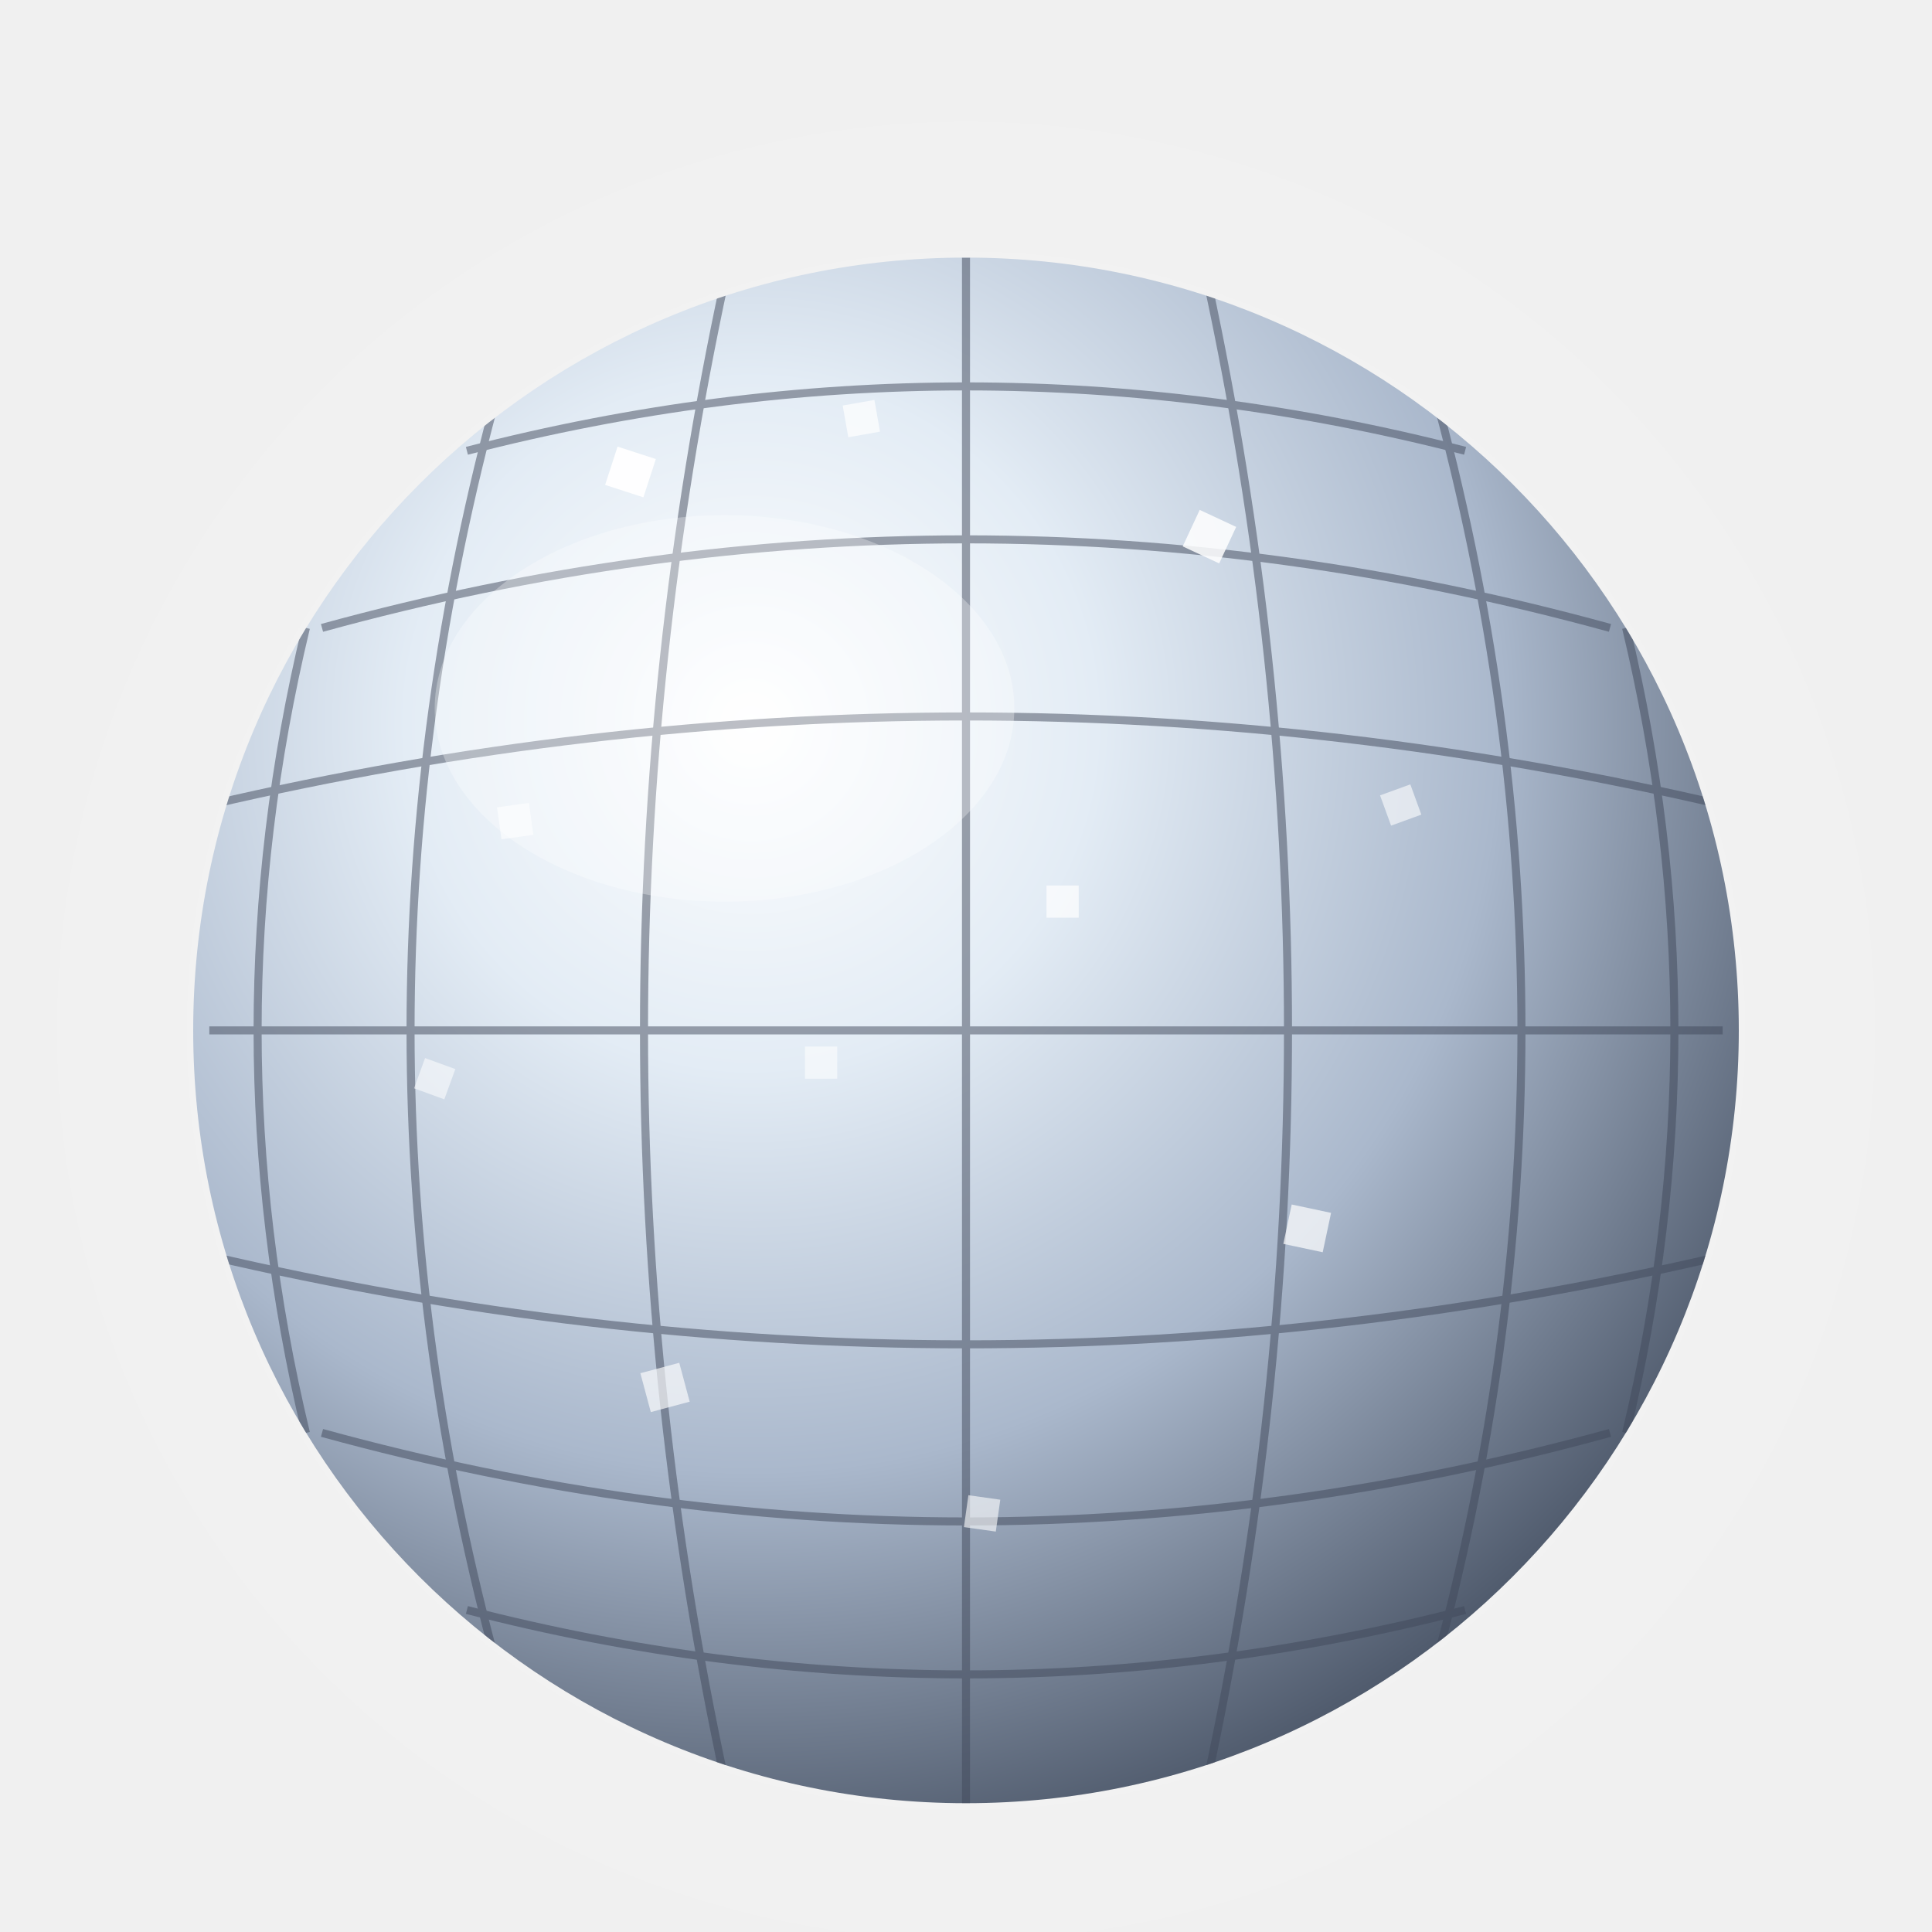
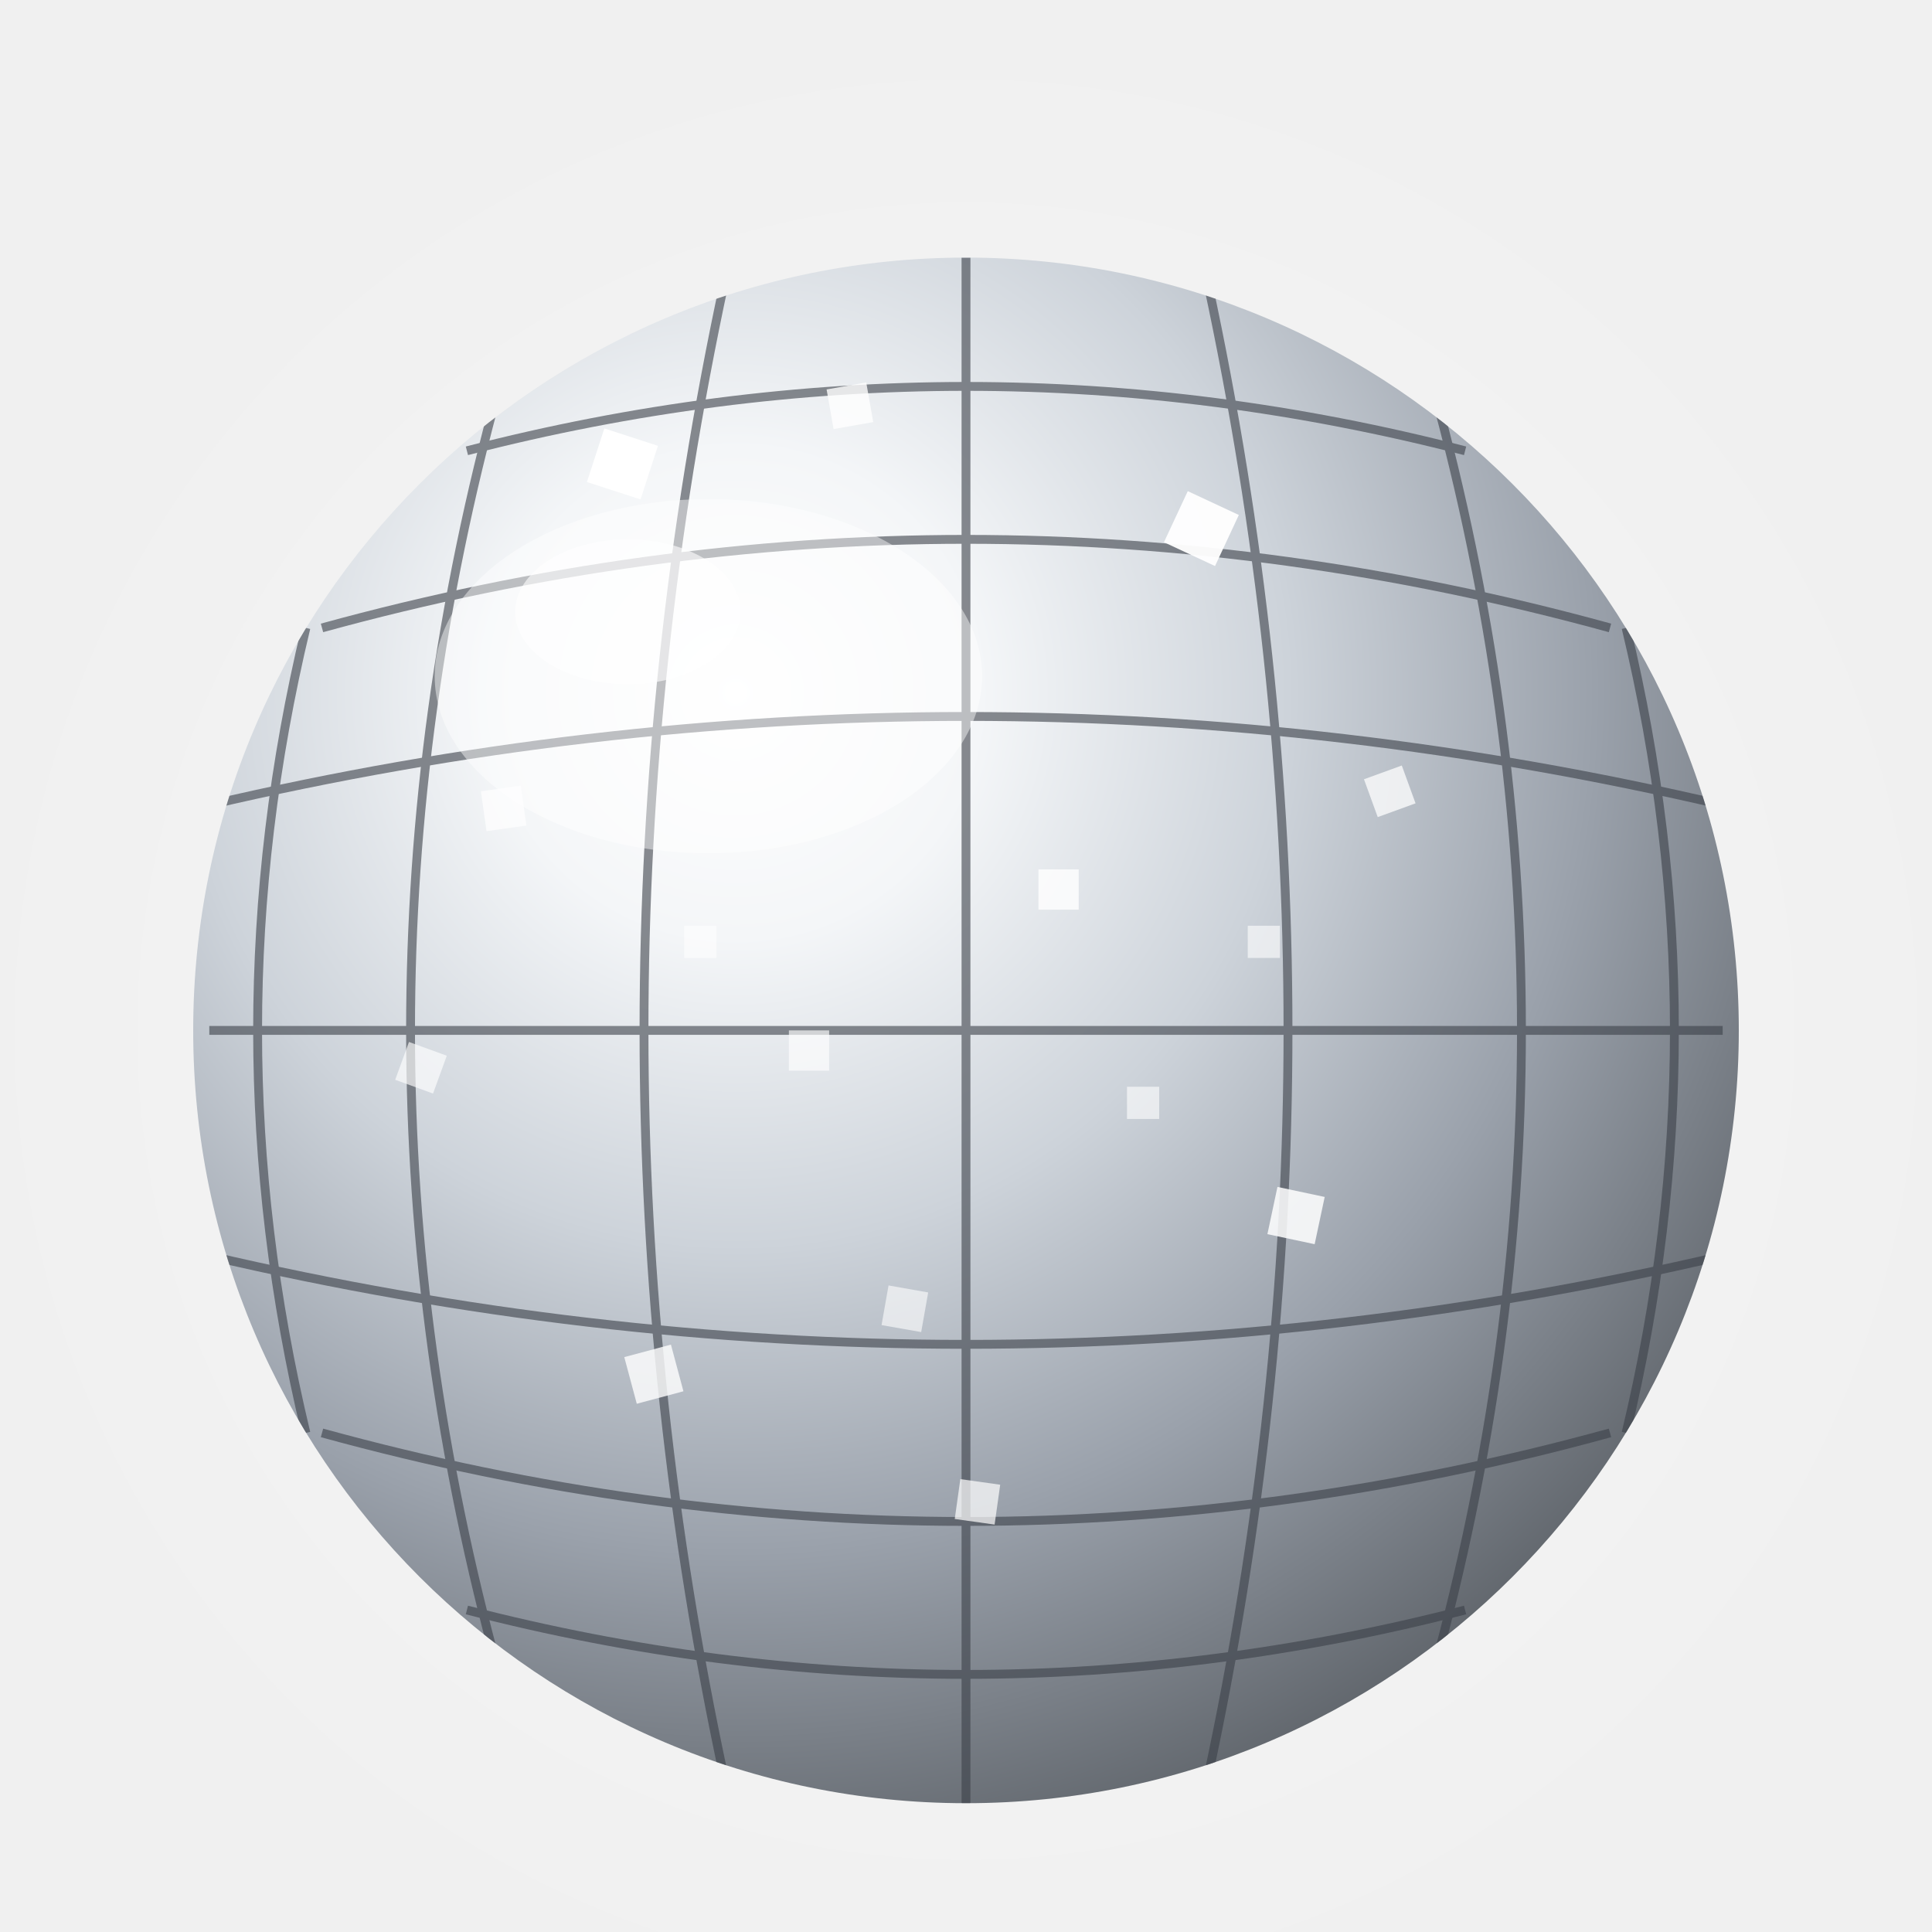
<svg xmlns="http://www.w3.org/2000/svg" viewBox="0 0 240 240">
  <defs>
-     <radialGradient id="discoSphere" cx="36%" cy="30%" r="75%">
+     <radialGradient id="silverSphere" cx="35%" cy="28%" r="80%">
      <stop offset="0%" stop-color="#ffffff" />
-       <stop offset="30%" stop-color="#e3ecf5" />
-       <stop offset="65%" stop-color="#aab8cc" />
-       <stop offset="100%" stop-color="#4f5a6c" />
+       <stop offset="20%" stop-color="#f4f6f8" />
+       <stop offset="45%" stop-color="#cdd3da" />
+       <stop offset="70%" stop-color="#9aa1ab" />
+       <stop offset="100%" stop-color="#5b6066" />
    </radialGradient>
-     <radialGradient id="discoGlow" cx="50%" cy="50%" r="50%">
-       <stop offset="0%" stop-color="#ffffff" stop-opacity="0.5" />
+     <radialGradient id="silverGlow" cx="50%" cy="50%" r="50%">
+       <stop offset="0%" stop-color="#ffffff" stop-opacity="0.55" />
      <stop offset="100%" stop-color="#ffffff" stop-opacity="0" />
    </radialGradient>
    <linearGradient id="hangCord" x1="0" y1="0" x2="0" y2="1">
-       <stop offset="0%" stop-color="#cfcfcf" />
+       <stop offset="0%" stop-color="#d8d8d8" />
      <stop offset="100%" stop-color="#8a8a8a" />
    </linearGradient>
-     <clipPath id="ballClip">
+     <clipPath id="ballClip2">
      <circle cx="120" cy="128" r="96" />
    </clipPath>
  </defs>
-   <circle cx="120" cy="128" r="120" fill="url(#discoGlow)" />
+   <circle cx="120" cy="128" r="124" fill="url(#silverGlow)" />
  <line x1="120" y1="0" x2="120" y2="22" stroke="url(#hangCord)" stroke-width="3" />
-   <circle cx="120" cy="128" r="96" fill="url(#discoSphere)" />
-   <g clip-path="url(#ballClip)">
-     <g stroke="#3f485a" stroke-width="1" opacity="0.5">
+   <circle cx="120" cy="128" r="96" fill="url(#silverSphere)" />
+   <g clip-path="url(#ballClip2)">
+     <g stroke="#3a3f47" stroke-width="1.1" opacity="0.6">
      <path d="M120 32 V224" fill="none" />
      <path d="M90 35 Q70 128 90 221" fill="none" />
      <path d="M150 35 Q170 128 150 221" fill="none" />
      <path d="M62 48 Q40 128 62 208" fill="none" />
      <path d="M178 48 Q200 128 178 208" fill="none" />
      <path d="M38 78 Q26 128 38 178" fill="none" />
      <path d="M202 78 Q214 128 202 178" fill="none" />
      <path d="M26 100 Q120 78 214 100" fill="none" />
      <path d="M26 128 H214" fill="none" />
      <path d="M26 156 Q120 178 214 156" fill="none" />
      <path d="M40 178 Q120 200 200 178" fill="none" />
      <path d="M40 78 Q120 56 200 78" fill="none" />
      <path d="M58 200 Q120 216 182 200" fill="none" />
      <path d="M58 56 Q120 40 182 56" fill="none" />
    </g>
    <g fill="#ffffff">
-       <rect x="76" y="56" width="5" height="5" opacity="0.95" transform="rotate(18 78 58)" />
-       <rect x="105" y="50" width="4" height="4" opacity="0.7" transform="rotate(-10 107 52)" />
-       <rect x="148" y="64" width="5" height="5" opacity="0.85" transform="rotate(25 150 66)" />
-       <rect x="172" y="98" width="4" height="4" opacity="0.6" transform="rotate(-20 174 100)" />
-       <rect x="160" y="150" width="5" height="5" opacity="0.7" transform="rotate(12 162 152)" />
-       <rect x="120" y="186" width="4" height="4" opacity="0.6" transform="rotate(8 122 188)" />
-       <rect x="80" y="170" width="5" height="5" opacity="0.65" transform="rotate(-15 82 172)" />
-       <rect x="52" y="132" width="4" height="4" opacity="0.55" transform="rotate(20 54 134)" />
-       <rect x="62" y="100" width="4" height="4" opacity="0.6" transform="rotate(-8 64 102)" />
-       <rect x="130" y="110" width="4" height="4" opacity="0.7" />
-       <rect x="100" y="130" width="4" height="4" opacity="0.55" />
+       <rect x="74" y="54" width="7" height="7" opacity="1" transform="rotate(18 77 57)" />
+       <rect x="103" y="48" width="5" height="5" opacity="0.8" transform="rotate(-10 105 50)" />
+       <rect x="146" y="62" width="7" height="7" opacity="0.95" transform="rotate(25 149 65)" />
+       <rect x="170" y="96" width="5" height="5" opacity="0.75" transform="rotate(-20 172 98)" />
+       <rect x="158" y="148" width="6" height="6" opacity="0.85" transform="rotate(12 161 151)" />
+       <rect x="119" y="184" width="5" height="5" opacity="0.7" transform="rotate(8 121 186)" />
+       <rect x="78" y="168" width="6" height="6" opacity="0.8" transform="rotate(-15 80 170)" />
+       <rect x="50" y="130" width="5" height="5" opacity="0.65" transform="rotate(20 52 132)" />
+       <rect x="60" y="98" width="5" height="5" opacity="0.7" transform="rotate(-8 62 100)" />
+       <rect x="129" y="108" width="5" height="5" opacity="0.8" />
+       <rect x="98" y="128" width="5" height="5" opacity="0.65" />
+       <rect x="140" y="135" width="4" height="4" opacity="0.6" />
+       <rect x="85" y="115" width="4" height="4" opacity="0.55" />
+       <rect x="110" y="160" width="5" height="5" opacity="0.6" transform="rotate(10 112 162)" />
+       <rect x="155" y="115" width="4" height="4" opacity="0.6" />
    </g>
  </g>
-   <ellipse cx="90" cy="88" rx="36" ry="24" fill="#ffffff" opacity="0.3" />
+   <ellipse cx="88" cy="84" rx="34" ry="22" fill="#ffffff" opacity="0.45" />
+   <ellipse cx="78" cy="76" rx="14" ry="9" fill="#ffffff" opacity="0.6" />
</svg>
